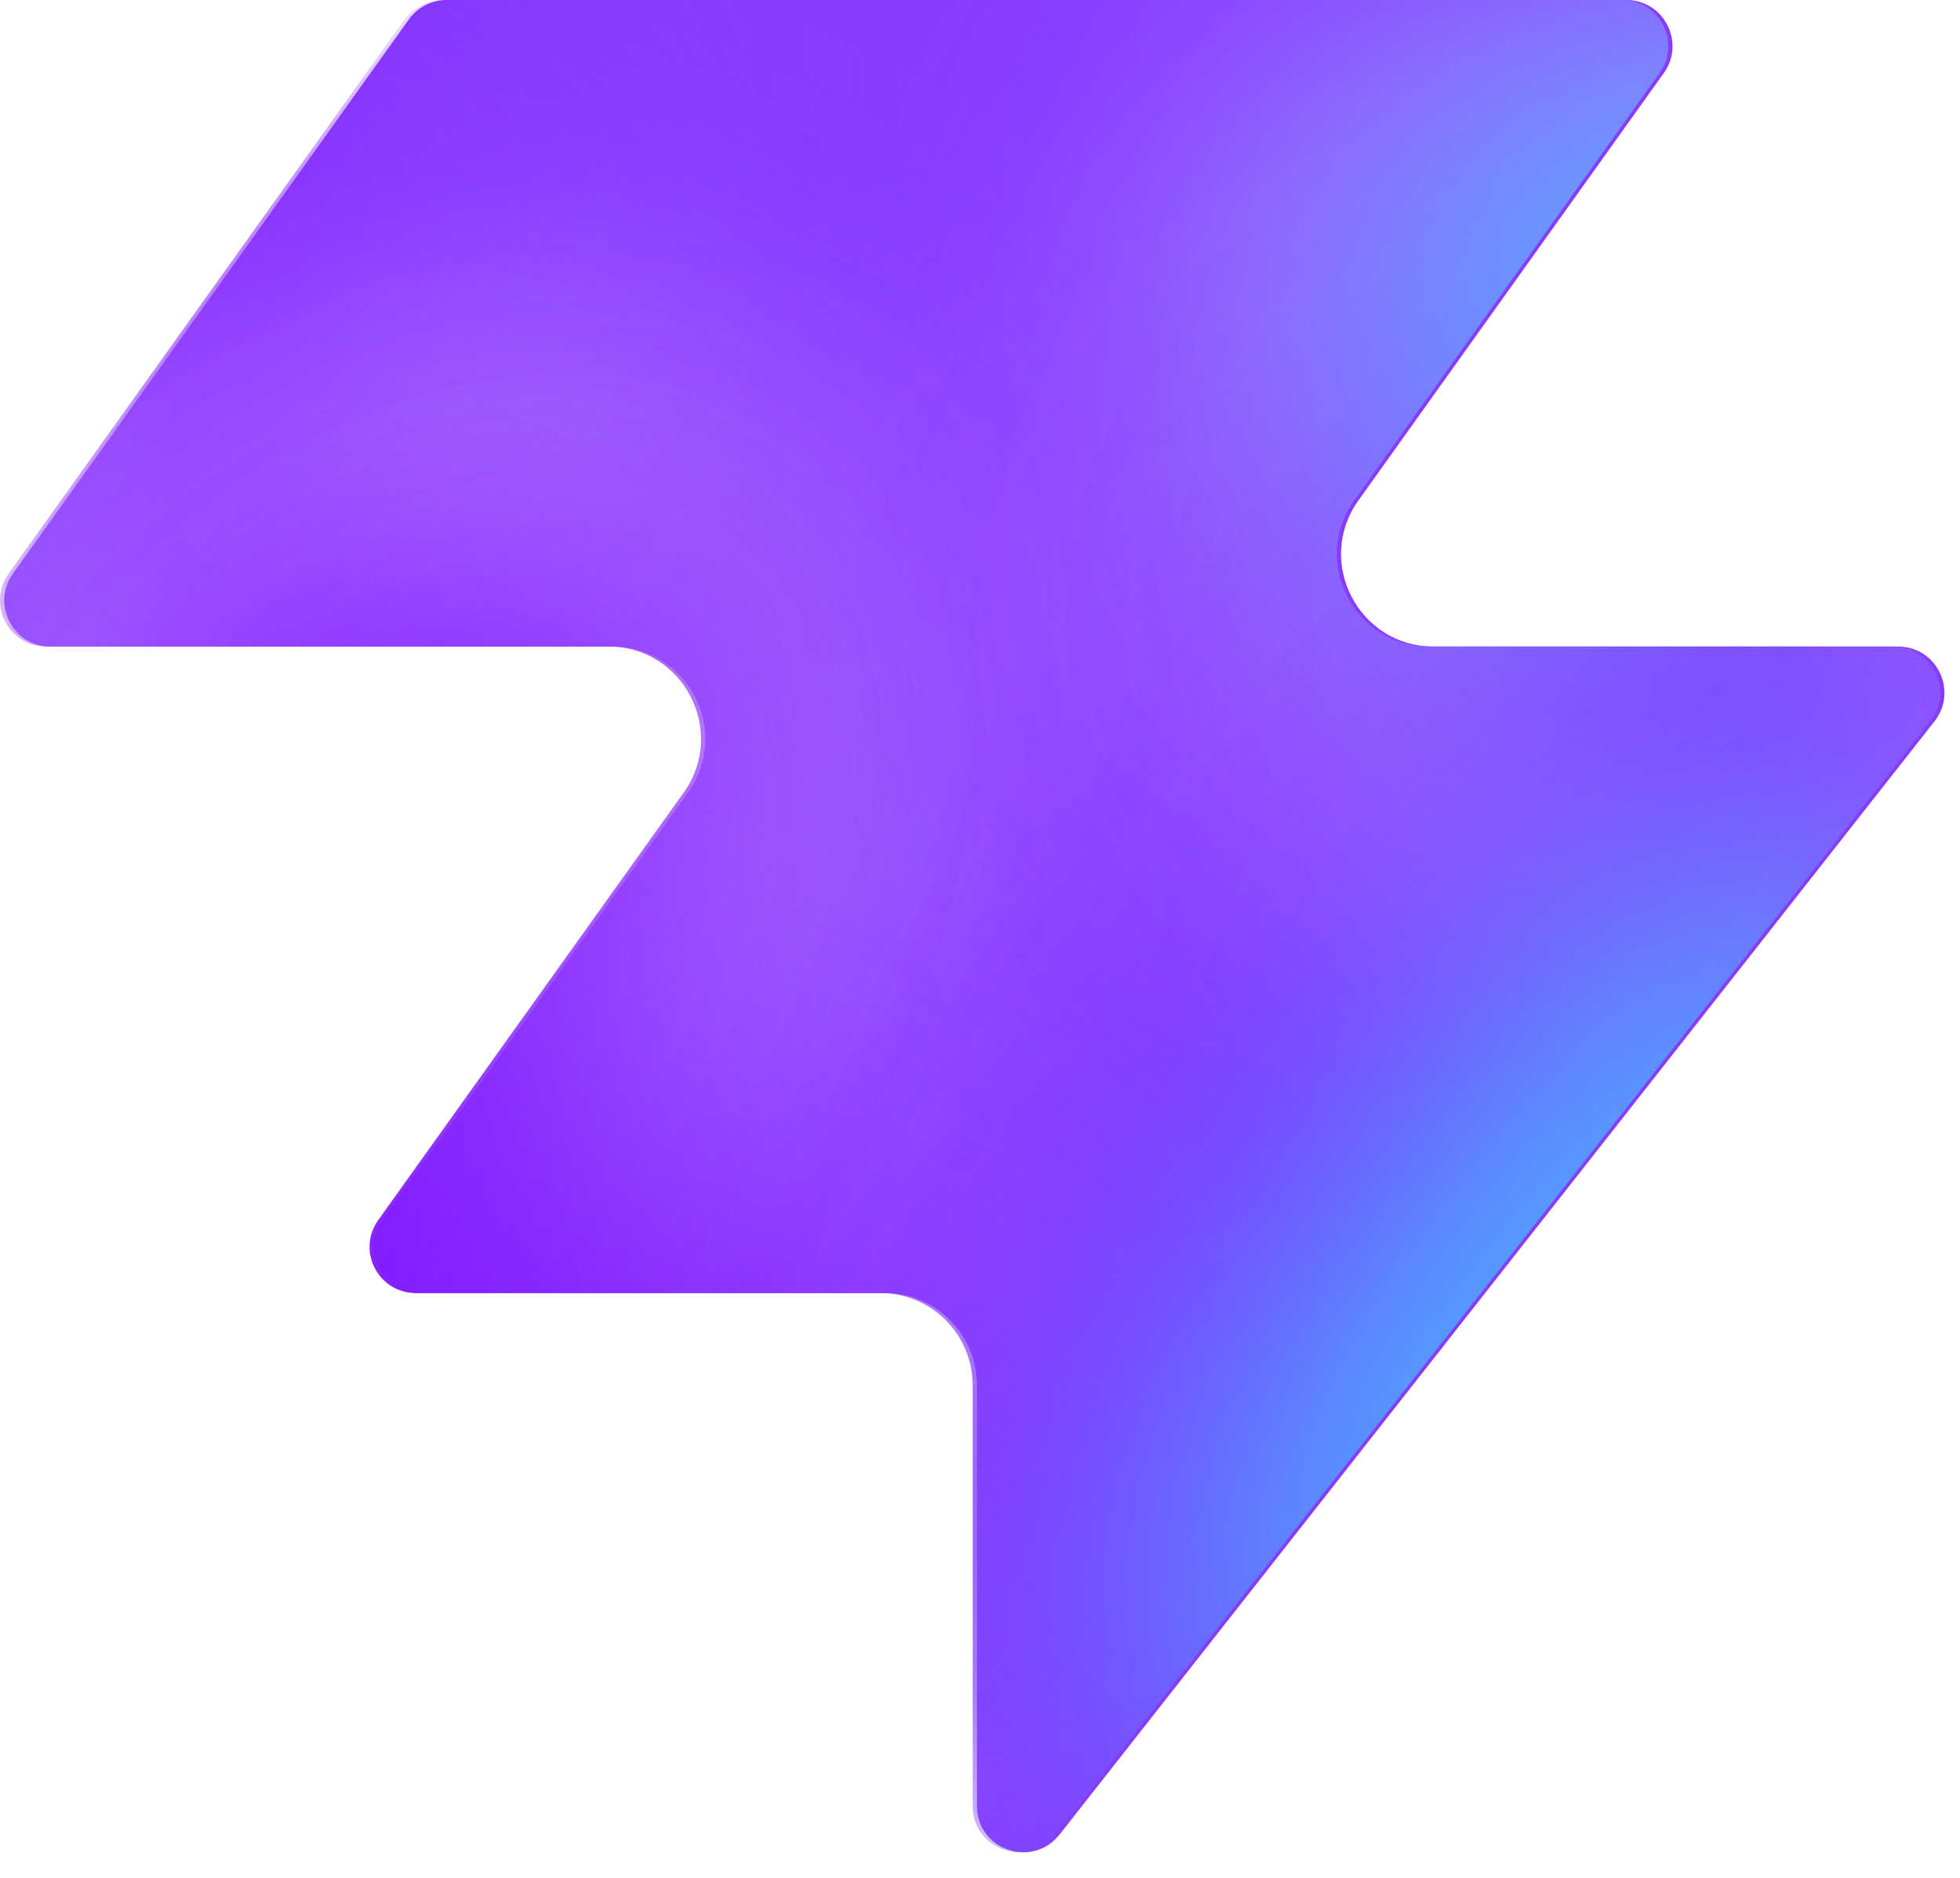
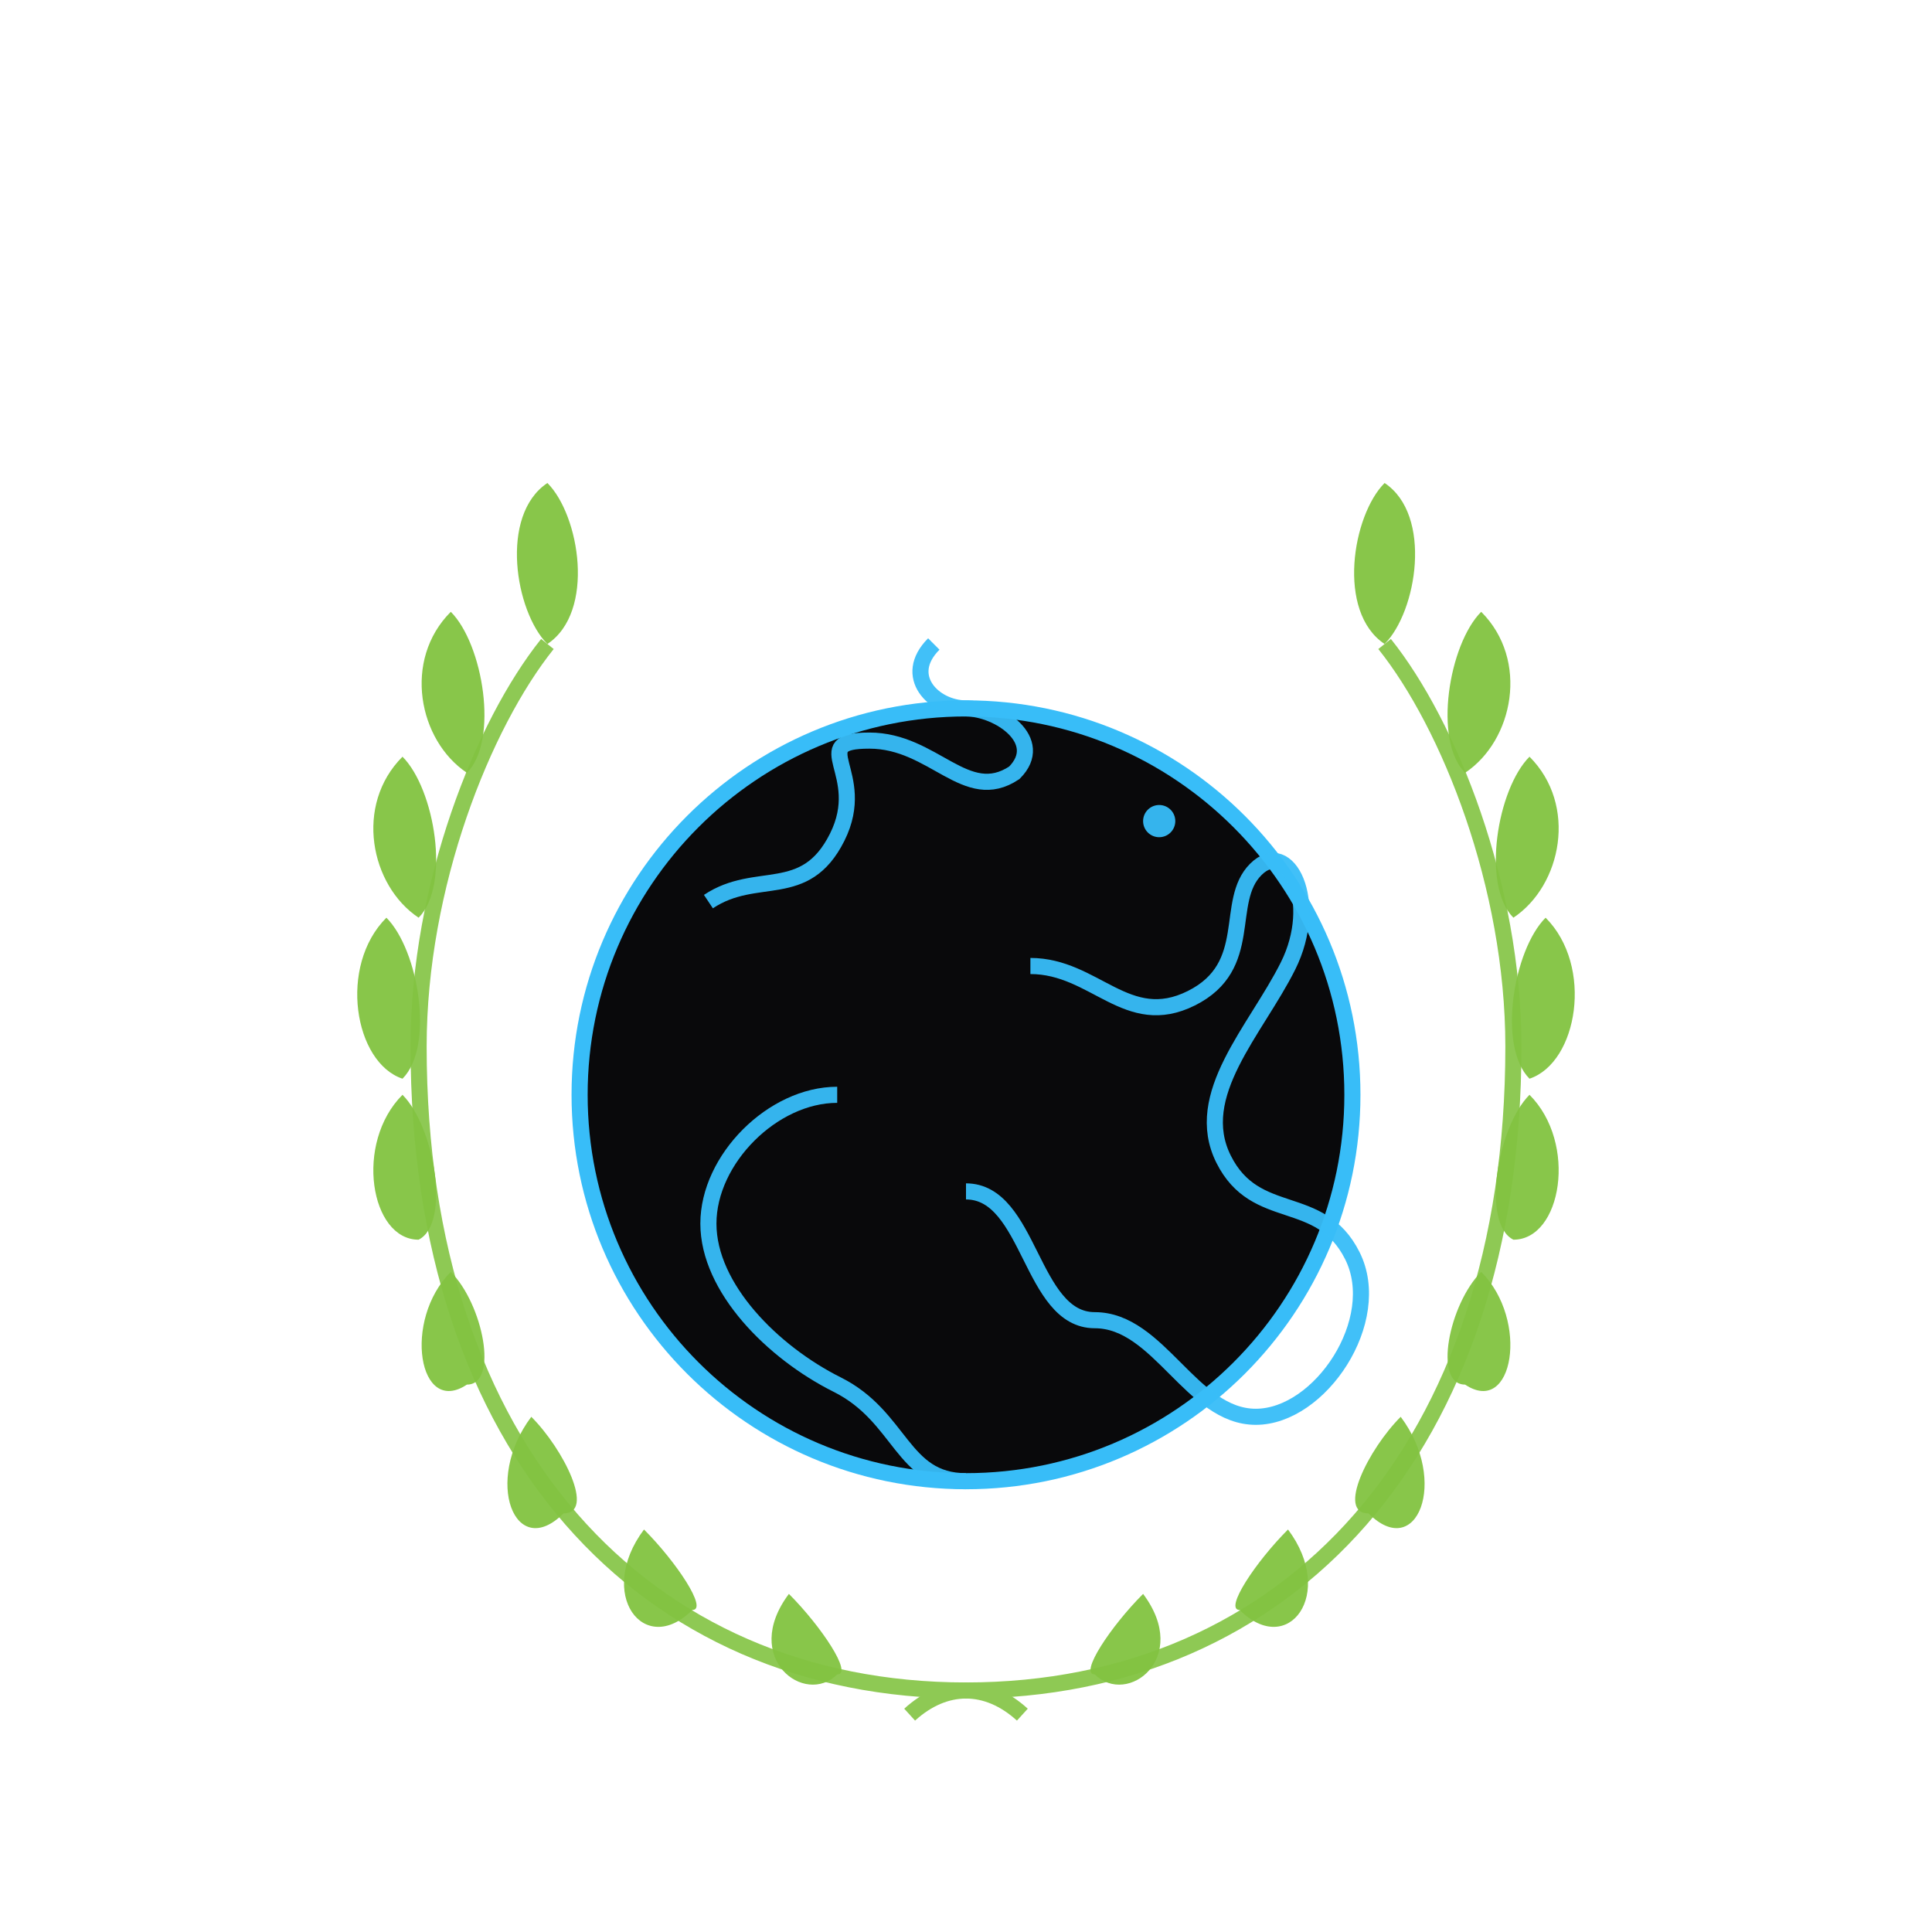
- <svg xmlns="http://www.w3.org/2000/svg" width="48" height="46" fill="none" viewBox="0 0 48 46">
-   <path fill="#863bff" d="M25.946 44.938c-.664.845-2.021.375-2.021-.698V33.937a2.26 2.26 0 0 0-2.262-2.262H10.287c-.92 0-1.456-1.04-.92-1.788l7.48-10.471c1.07-1.497 0-3.578-1.842-3.578H1.237c-.92 0-1.456-1.04-.92-1.788L10.013.474c.214-.297.556-.474.92-.474h28.894c.92 0 1.456 1.04.92 1.788l-7.48 10.471c-1.07 1.498 0 3.579 1.842 3.579h11.377c.943 0 1.473 1.088.89 1.83L25.947 44.94z" style="fill:#863bff;fill:color(display-p3 .525 .23 1);fill-opacity:1" />
-   <mask id="a" width="48" height="46" x="0" y="0" maskUnits="userSpaceOnUse" style="mask-type:alpha">
-     <path fill="#000" d="M25.842 44.938c-.664.844-2.021.375-2.021-.698V33.937a2.26 2.26 0 0 0-2.262-2.262H10.183c-.92 0-1.456-1.04-.92-1.788l7.48-10.471c1.07-1.498 0-3.579-1.842-3.579H1.133c-.92 0-1.456-1.04-.92-1.787L9.91.473c.214-.297.556-.474.92-.474h28.894c.92 0 1.456 1.04.92 1.788l-7.48 10.471c-1.07 1.498 0 3.578 1.842 3.578h11.377c.943 0 1.473 1.088.89 1.832L25.843 44.94z" style="fill:#000;fill-opacity:1" />
-   </mask>
-   <g mask="url(#a)">
-     <g filter="url(#b)">
-       <ellipse cx="5.508" cy="14.704" fill="#ede6ff" rx="5.508" ry="14.704" style="fill:#ede6ff;fill:color(display-p3 .927 .903 1);fill-opacity:1" transform="matrix(.00324 1 1 -.00324 -4.47 31.516)" />
-     </g>
-     <g filter="url(#c)">
-       <ellipse cx="10.399" cy="29.851" fill="#ede6ff" rx="10.399" ry="29.851" style="fill:#ede6ff;fill:color(display-p3 .927 .903 1);fill-opacity:1" transform="matrix(.00324 1 1 -.00324 -39.328 7.883)" />
-     </g>
-     <g filter="url(#d)">
-       <ellipse cx="5.508" cy="30.487" fill="#7e14ff" rx="5.508" ry="30.487" style="fill:#7e14ff;fill:color(display-p3 .492 .077 1);fill-opacity:1" transform="rotate(89.814 -25.913 -14.639)scale(1 -1)" />
-     </g>
-     <g filter="url(#e)">
-       <ellipse cx="5.508" cy="30.599" fill="#7e14ff" rx="5.508" ry="30.599" style="fill:#7e14ff;fill:color(display-p3 .492 .077 1);fill-opacity:1" transform="rotate(89.814 -32.644 -3.334)scale(1 -1)" />
-     </g>
-     <g filter="url(#f)">
-       <ellipse cx="5.508" cy="30.599" fill="#7e14ff" rx="5.508" ry="30.599" style="fill:#7e14ff;fill:color(display-p3 .492 .077 1);fill-opacity:1" transform="matrix(.00324 1 1 -.00324 -34.34 30.47)" />
-     </g>
-     <g filter="url(#g)">
-       <ellipse cx="14.072" cy="22.078" fill="#ede6ff" rx="14.072" ry="22.078" style="fill:#ede6ff;fill:color(display-p3 .927 .903 1);fill-opacity:1" transform="rotate(93.35 24.506 48.493)scale(-1 1)" />
-     </g>
-     <g filter="url(#h)">
-       <ellipse cx="3.47" cy="21.501" fill="#7e14ff" rx="3.47" ry="21.501" style="fill:#7e14ff;fill:color(display-p3 .492 .077 1);fill-opacity:1" transform="rotate(89.009 28.708 47.59)scale(-1 1)" />
-     </g>
-     <g filter="url(#i)">
-       <ellipse cx="3.47" cy="21.501" fill="#7e14ff" rx="3.47" ry="21.501" style="fill:#7e14ff;fill:color(display-p3 .492 .077 1);fill-opacity:1" transform="rotate(89.009 28.708 47.59)scale(-1 1)" />
-     </g>
-     <g filter="url(#j)">
-       <ellipse cx=".387" cy="8.972" fill="#7e14ff" rx="4.407" ry="29.108" style="fill:#7e14ff;fill:color(display-p3 .492 .077 1);fill-opacity:1" transform="rotate(39.51 .387 8.972)" />
-     </g>
-     <g filter="url(#k)">
-       <ellipse cx="47.523" cy="-6.092" fill="#7e14ff" rx="4.407" ry="29.108" style="fill:#7e14ff;fill:color(display-p3 .492 .077 1);fill-opacity:1" transform="rotate(37.892 47.523 -6.092)" />
-     </g>
-     <g filter="url(#l)">
-       <ellipse cx="41.412" cy="6.333" fill="#47bfff" rx="5.971" ry="9.665" style="fill:#47bfff;fill:color(display-p3 .28 .748 1);fill-opacity:1" transform="rotate(37.892 41.412 6.333)" />
-     </g>
-     <g filter="url(#m)">
-       <ellipse cx="-1.879" cy="38.332" fill="#7e14ff" rx="4.407" ry="29.108" style="fill:#7e14ff;fill:color(display-p3 .492 .077 1);fill-opacity:1" transform="rotate(37.892 -1.88 38.332)" />
-     </g>
-     <g filter="url(#n)">
-       <ellipse cx="-1.879" cy="38.332" fill="#7e14ff" rx="4.407" ry="29.108" style="fill:#7e14ff;fill:color(display-p3 .492 .077 1);fill-opacity:1" transform="rotate(37.892 -1.88 38.332)" />
-     </g>
-     <g filter="url(#o)">
-       <ellipse cx="35.651" cy="29.907" fill="#7e14ff" rx="4.407" ry="29.108" style="fill:#7e14ff;fill:color(display-p3 .492 .077 1);fill-opacity:1" transform="rotate(37.892 35.651 29.907)" />
-     </g>
-     <g filter="url(#p)">
-       <ellipse cx="38.418" cy="32.4" fill="#47bfff" rx="5.971" ry="15.297" style="fill:#47bfff;fill:color(display-p3 .28 .748 1);fill-opacity:1" transform="rotate(37.892 38.418 32.4)" />
+ <svg xmlns="http://www.w3.org/2000/svg" viewBox="0 0 120 120" fill="none">
+   <defs>
+     <clipPath id="globe-clip">
+       <circle cx="60" cy="68" r="22.75" />
+     </clipPath>
+   </defs>
+   <g stroke="#82c341" strokeWidth="1.5" fill="none" strokeLinecap="round" opacity="0.9">
+     <path d="M 34,40 C 30,45 26,55 26,65 C 26,90 40,105 60,105 C 61.2,105 62.4,105.5 63.5,106.5" strokeWidth="1.2" />
+     <path d="M 86,40 C 90,45 94,55 94,65 C 94,90 80,105 60,105 C 58.8,105 57.6,105.5 56.5,106.5" strokeWidth="1.2" />
+   </g>
+   <g fill="#82c341" opacity="0.95">
+     <path d="M 34,40 C 32,38 31,32 34,30 C 36,32 37,38 34,40 Z" />
+     <path d="M 29,48 C 26,46 25,41 28,38 C 30,40 31,46 29,48 Z" />
+     <path d="M 26,57 C 23,55 22,50 25,47 C 27,49 28,55 26,57 Z" />
+     <path d="M 25,67 C 22,66 21,60 24,57 C 26,59 27,65 25,67 Z" />
+     <path d="M 26,77 C 23,77 22,71 25,68 C 27,70 28,76 26,77 Z" />
+     <path d="M 29,86 C 26,88 25,82 28,79 C 30,81 31,86 29,86 Z" />
+     <path d="M 35,94 C 32,97 30,92 33,88 C 35,90 37,94 35,94 Z" />
+     <path d="M 43,100 C 40,103 37,99 40,95 C 42,97 44,100 43,100 Z" />
+     <path d="M 52,104 C 50,106 46,103 49,99 C 51,101 53,104 52,104 Z" />
+     <path d="M 86,40 C 88,38 89,32 86,30 C 84,32 83,38 86,40 Z" />
+     <path d="M 91,48 C 94,46 95,41 92,38 C 90,40 89,46 91,48 Z" />
+     <path d="M 94,57 C 97,55 98,50 95,47 C 93,49 92,55 94,57 Z" />
+     <path d="M 95,67 C 98,66 99,60 96,57 C 94,59 93,65 95,67 Z" />
+     <path d="M 94,77 C 97,77 98,71 95,68 C 93,70 92,76 94,77 Z" />
+     <path d="M 91,86 C 94,88 95,82 92,79 C 90,81 89,86 91,86 Z" />
+     <path d="M 85,94 C 88,97 90,92 87,88 C 85,90 83,94 85,94 Z" />
+     <path d="M 77,100 C 80,103 83,99 80,95 C 78,97 76,100 77,100 Z" />
+     <path d="M 68,104 C 70,106 74,103 71,99 C 69,101 67,104 68,104 Z" />
+   </g>
+   <g>
+     <circle cx="60" cy="68" r="24" fill="#09090b" stroke="#38bdf8" strokeWidth="2.5" />
+     <g clipPath="url(#globe-clip)" stroke="#38bdf8" strokeWidth="2" fill="none" strokeLinecap="round" strokeLinejoin="round" opacity="0.95">
+       <path d="M 44,56 C 47,54 50,56 52,52 C 54,48 50,46 54,46 C 58,46 60,50 63,48 C 65,46 62,44 60,44 C 58,44 56,42 58,40" />
+       <path d="M 52,68 C 48,68 44,72 44,76 C 44,80 48,84 52,86 C 56,88 56,92 60,92" />
+       <path d="M 64,60 C 68,60 70,64 74,62 C 78,60 76,56 78,54 C 80,52 82,56 80,60 C 78,64 74,68 76,72 C 78,76 82,74 84,78 C 86,82 82,88 78,88 C 74,88 72,82 68,82 C 64,82 64,74 60,74" />
+       <circle cx="72" cy="51" r="1" fill="#38bdf8" stroke="none" />
    </g>
  </g>
-   <defs>
-     <filter id="b" width="60.045" height="41.654" x="-19.77" y="16.149" color-interpolation-filters="sRGB" filterUnits="userSpaceOnUse">
-       <feFlood flood-opacity="0" result="BackgroundImageFix" />
-       <feBlend in="SourceGraphic" in2="BackgroundImageFix" result="shape" />
-       <feGaussianBlur result="effect1_foregroundBlur_2002_17158" stdDeviation="7.659" />
-     </filter>
-     <filter id="c" width="90.34" height="51.437" x="-54.613" y="-7.533" color-interpolation-filters="sRGB" filterUnits="userSpaceOnUse">
-       <feFlood flood-opacity="0" result="BackgroundImageFix" />
-       <feBlend in="SourceGraphic" in2="BackgroundImageFix" result="shape" />
-       <feGaussianBlur result="effect1_foregroundBlur_2002_17158" stdDeviation="7.659" />
-     </filter>
-     <filter id="d" width="79.355" height="29.4" x="-49.64" y="2.03" color-interpolation-filters="sRGB" filterUnits="userSpaceOnUse">
-       <feFlood flood-opacity="0" result="BackgroundImageFix" />
-       <feBlend in="SourceGraphic" in2="BackgroundImageFix" result="shape" />
-       <feGaussianBlur result="effect1_foregroundBlur_2002_17158" stdDeviation="4.596" />
-     </filter>
-     <filter id="e" width="79.579" height="29.4" x="-45.045" y="20.029" color-interpolation-filters="sRGB" filterUnits="userSpaceOnUse">
-       <feFlood flood-opacity="0" result="BackgroundImageFix" />
-       <feBlend in="SourceGraphic" in2="BackgroundImageFix" result="shape" />
-       <feGaussianBlur result="effect1_foregroundBlur_2002_17158" stdDeviation="4.596" />
-     </filter>
-     <filter id="f" width="79.579" height="29.4" x="-43.513" y="21.178" color-interpolation-filters="sRGB" filterUnits="userSpaceOnUse">
-       <feFlood flood-opacity="0" result="BackgroundImageFix" />
-       <feBlend in="SourceGraphic" in2="BackgroundImageFix" result="shape" />
-       <feGaussianBlur result="effect1_foregroundBlur_2002_17158" stdDeviation="4.596" />
-     </filter>
-     <filter id="g" width="74.749" height="58.852" x="15.756" y="-17.901" color-interpolation-filters="sRGB" filterUnits="userSpaceOnUse">
-       <feFlood flood-opacity="0" result="BackgroundImageFix" />
-       <feBlend in="SourceGraphic" in2="BackgroundImageFix" result="shape" />
-       <feGaussianBlur result="effect1_foregroundBlur_2002_17158" stdDeviation="7.659" />
-     </filter>
-     <filter id="h" width="61.377" height="25.362" x="23.548" y="2.284" color-interpolation-filters="sRGB" filterUnits="userSpaceOnUse">
-       <feFlood flood-opacity="0" result="BackgroundImageFix" />
-       <feBlend in="SourceGraphic" in2="BackgroundImageFix" result="shape" />
-       <feGaussianBlur result="effect1_foregroundBlur_2002_17158" stdDeviation="4.596" />
-     </filter>
-     <filter id="i" width="61.377" height="25.362" x="23.548" y="2.284" color-interpolation-filters="sRGB" filterUnits="userSpaceOnUse">
-       <feFlood flood-opacity="0" result="BackgroundImageFix" />
-       <feBlend in="SourceGraphic" in2="BackgroundImageFix" result="shape" />
-       <feGaussianBlur result="effect1_foregroundBlur_2002_17158" stdDeviation="4.596" />
-     </filter>
-     <filter id="j" width="56.045" height="63.649" x="-27.636" y="-22.853" color-interpolation-filters="sRGB" filterUnits="userSpaceOnUse">
-       <feFlood flood-opacity="0" result="BackgroundImageFix" />
-       <feBlend in="SourceGraphic" in2="BackgroundImageFix" result="shape" />
-       <feGaussianBlur result="effect1_foregroundBlur_2002_17158" stdDeviation="4.596" />
-     </filter>
-     <filter id="k" width="54.814" height="64.646" x="20.116" y="-38.415" color-interpolation-filters="sRGB" filterUnits="userSpaceOnUse">
-       <feFlood flood-opacity="0" result="BackgroundImageFix" />
-       <feBlend in="SourceGraphic" in2="BackgroundImageFix" result="shape" />
-       <feGaussianBlur result="effect1_foregroundBlur_2002_17158" stdDeviation="4.596" />
-     </filter>
-     <filter id="l" width="33.541" height="35.313" x="24.641" y="-11.323" color-interpolation-filters="sRGB" filterUnits="userSpaceOnUse">
-       <feFlood flood-opacity="0" result="BackgroundImageFix" />
-       <feBlend in="SourceGraphic" in2="BackgroundImageFix" result="shape" />
-       <feGaussianBlur result="effect1_foregroundBlur_2002_17158" stdDeviation="4.596" />
-     </filter>
-     <filter id="m" width="54.814" height="64.646" x="-29.286" y="6.009" color-interpolation-filters="sRGB" filterUnits="userSpaceOnUse">
-       <feFlood flood-opacity="0" result="BackgroundImageFix" />
-       <feBlend in="SourceGraphic" in2="BackgroundImageFix" result="shape" />
-       <feGaussianBlur result="effect1_foregroundBlur_2002_17158" stdDeviation="4.596" />
-     </filter>
-     <filter id="n" width="54.814" height="64.646" x="-29.286" y="6.009" color-interpolation-filters="sRGB" filterUnits="userSpaceOnUse">
-       <feFlood flood-opacity="0" result="BackgroundImageFix" />
-       <feBlend in="SourceGraphic" in2="BackgroundImageFix" result="shape" />
-       <feGaussianBlur result="effect1_foregroundBlur_2002_17158" stdDeviation="4.596" />
-     </filter>
-     <filter id="o" width="54.814" height="64.646" x="8.244" y="-2.416" color-interpolation-filters="sRGB" filterUnits="userSpaceOnUse">
-       <feFlood flood-opacity="0" result="BackgroundImageFix" />
-       <feBlend in="SourceGraphic" in2="BackgroundImageFix" result="shape" />
-       <feGaussianBlur result="effect1_foregroundBlur_2002_17158" stdDeviation="4.596" />
-     </filter>
-     <filter id="p" width="39.409" height="43.623" x="18.713" y="10.588" color-interpolation-filters="sRGB" filterUnits="userSpaceOnUse">
-       <feFlood flood-opacity="0" result="BackgroundImageFix" />
-       <feBlend in="SourceGraphic" in2="BackgroundImageFix" result="shape" />
-       <feGaussianBlur result="effect1_foregroundBlur_2002_17158" stdDeviation="4.596" />
-     </filter>
-   </defs>
</svg>
